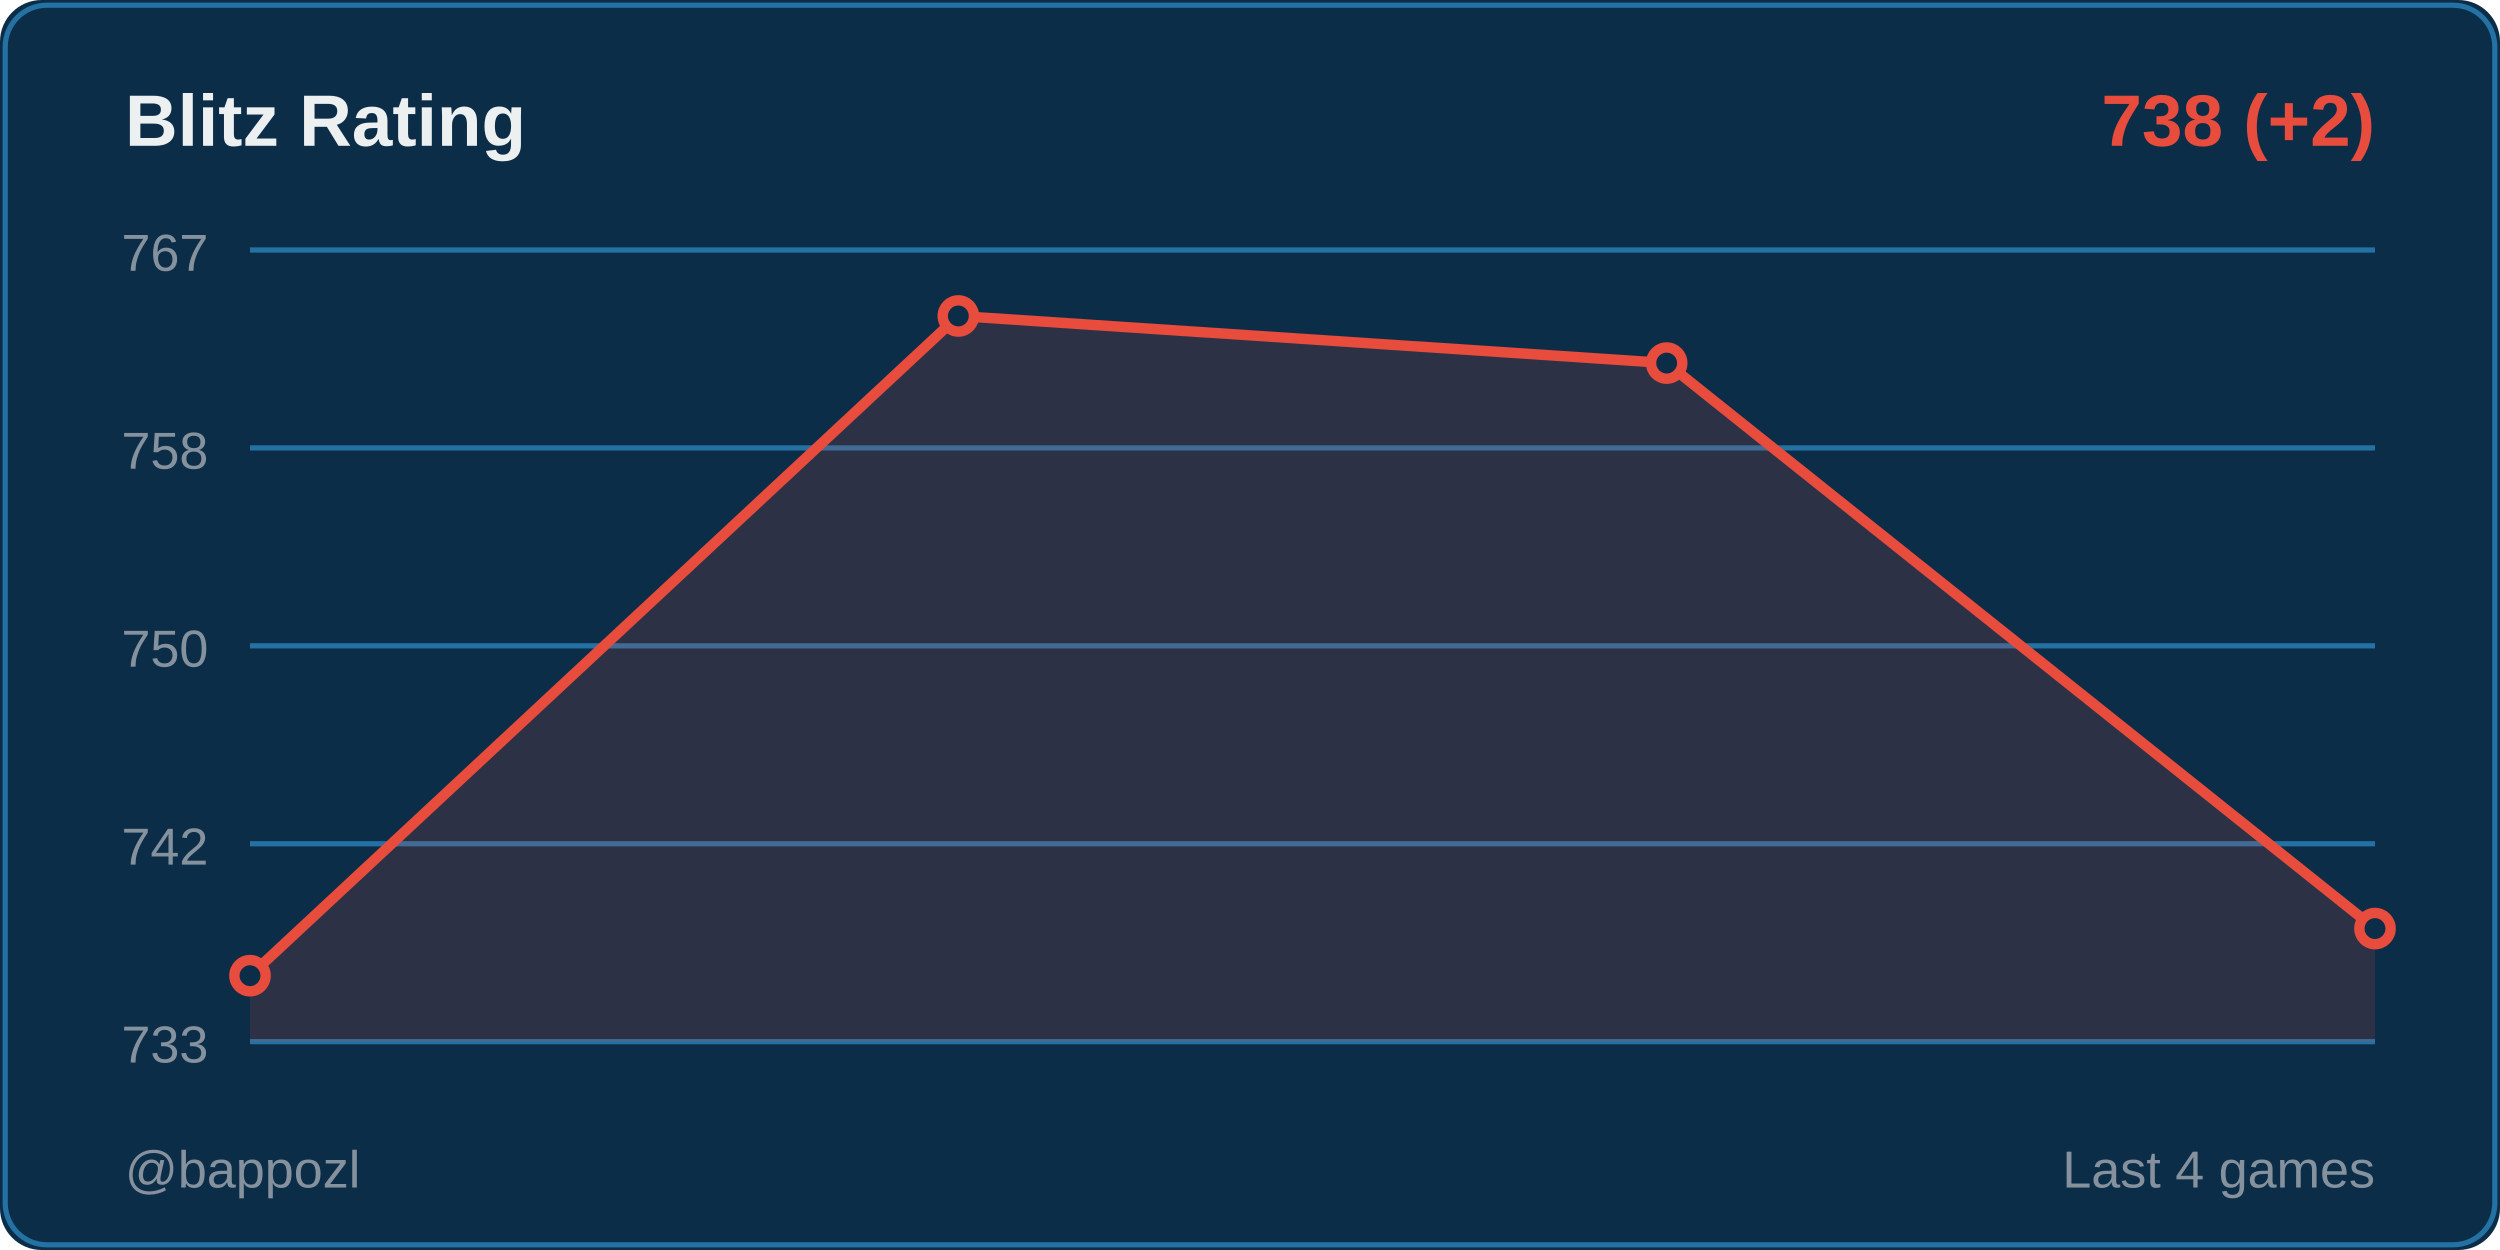
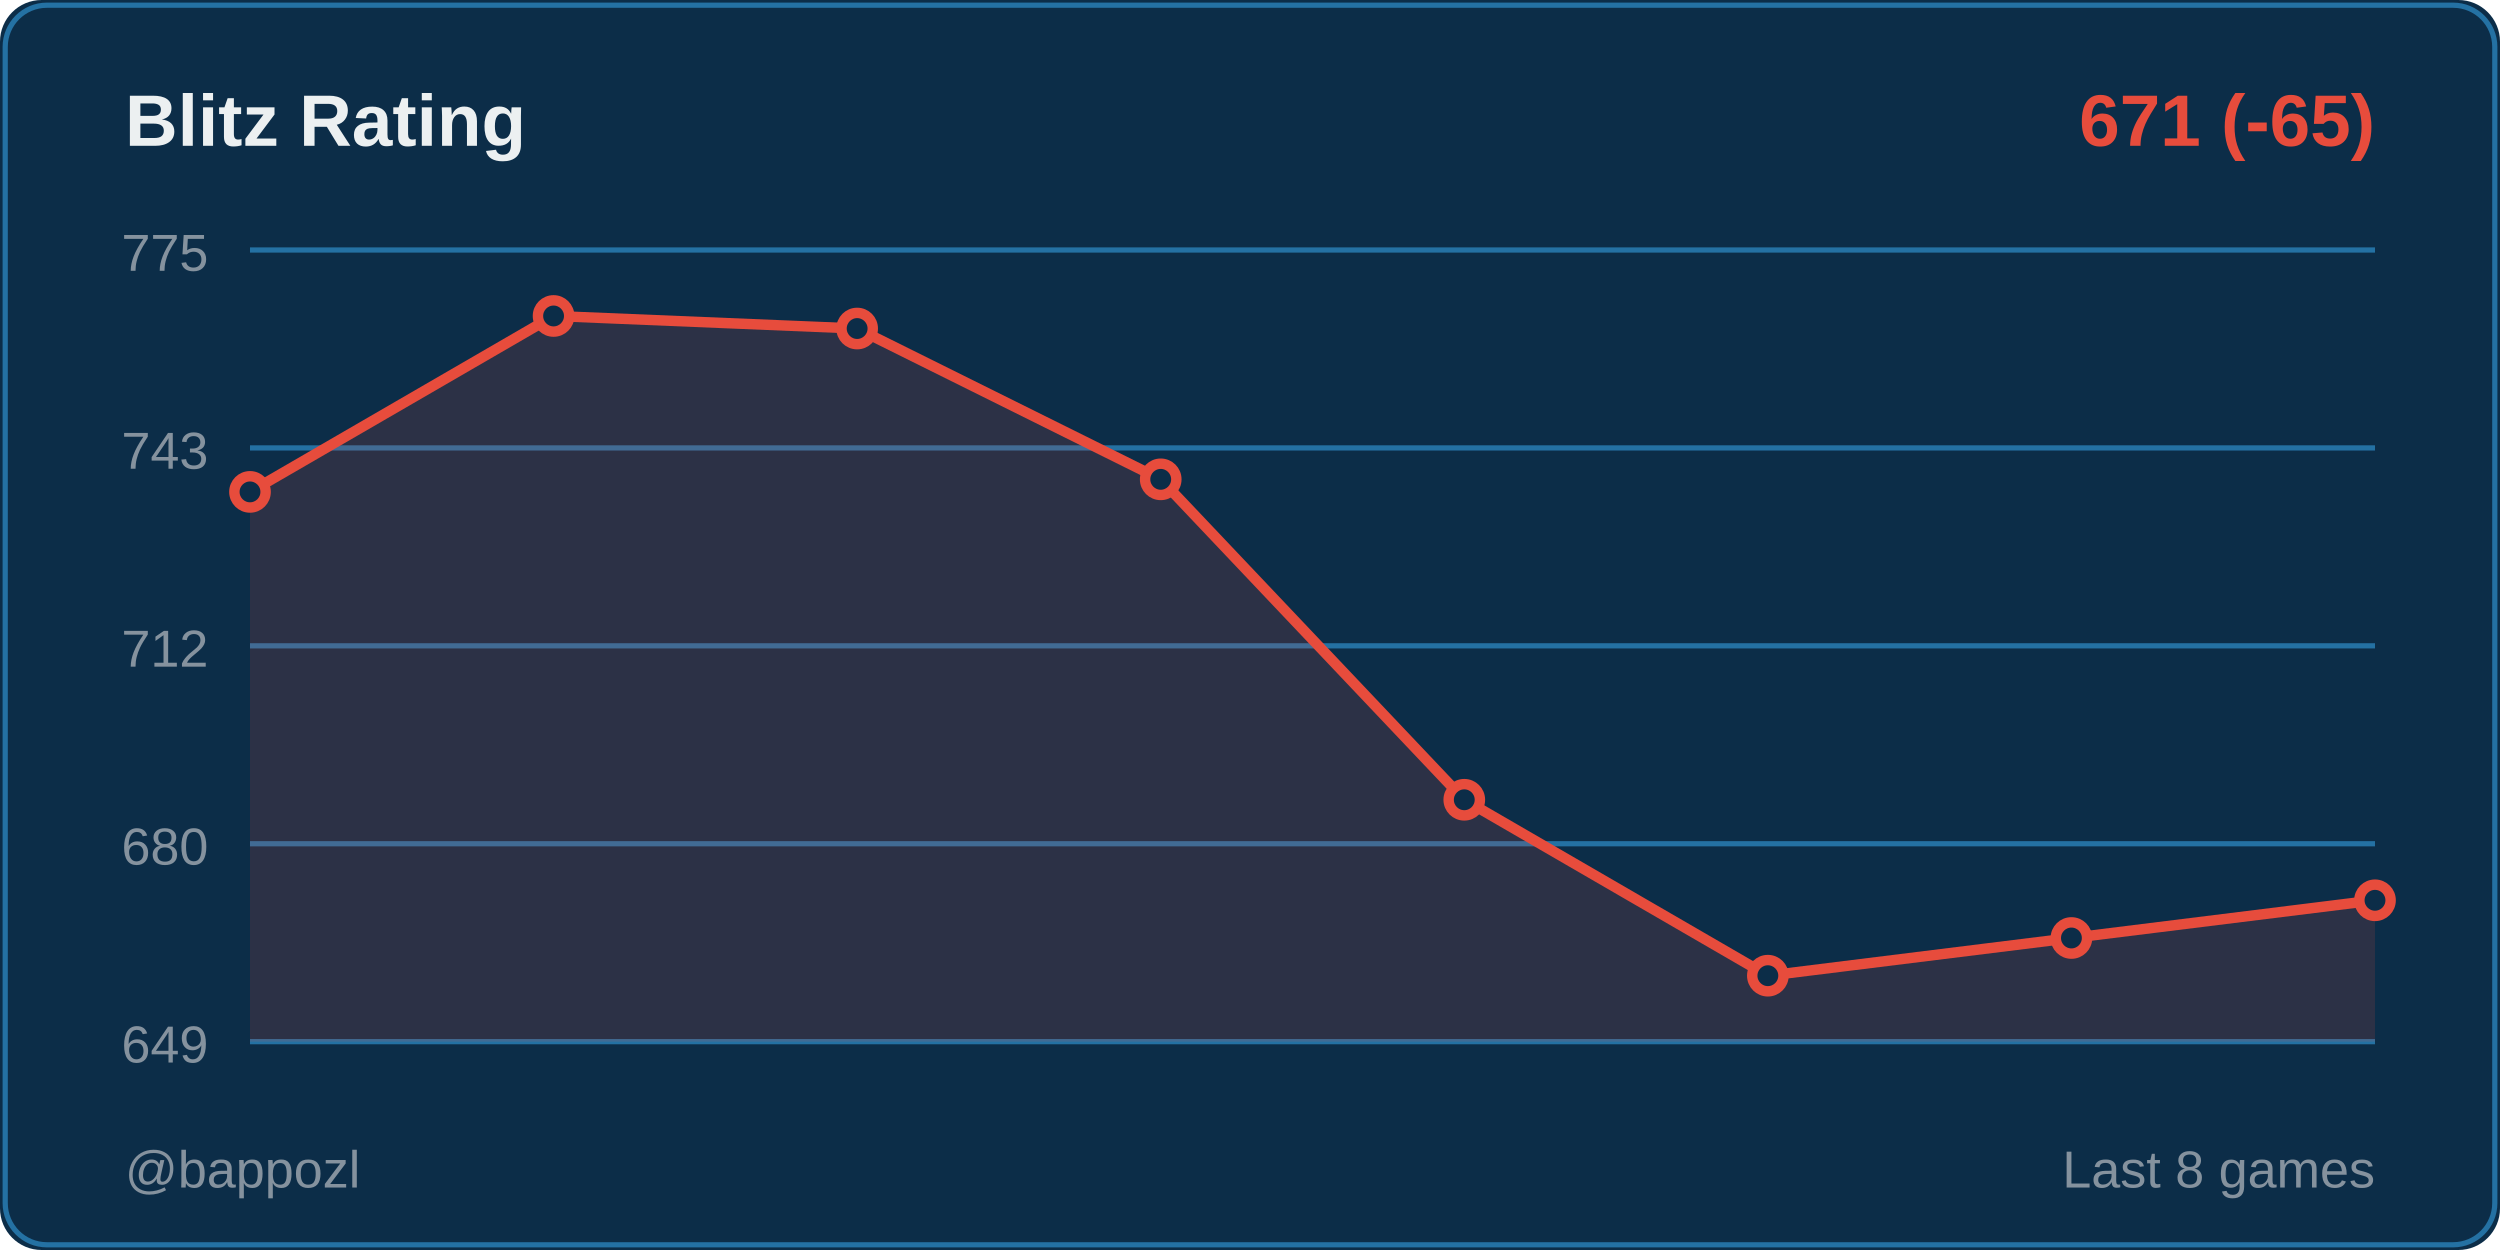
<svg xmlns="http://www.w3.org/2000/svg" width="480" height="240">
  <rect width="480" height="240" fill="#0c2d48" rx="8" />
  <rect x="1" y="1" width="478" height="238" fill="none" stroke="#2471a3" rx="8" />
  <text x="24" y="28" fill="#ecf0f1" font-size="14" font-weight="600" font-family="Segoe UI, Arial, sans-serif">
    Blitz Rating
  </text>
  <text x="456" y="28" fill="#e74c3c" font-size="14" font-weight="600" font-family="Segoe UI, Arial, sans-serif" text-anchor="end">
-     738 (+2)
+     671 (-65)
  </text>
  <line x1="48" y1="48" x2="456" y2="48" stroke="#2471a3" stroke-width="1" />
-   <text x="40" y="52" fill="#85929e" font-size="10" font-family="Segoe UI, Arial, sans-serif" text-anchor="end">767</text>
+   <text x="40" y="52" fill="#85929e" font-size="10" font-family="Segoe UI, Arial, sans-serif" text-anchor="end">775</text>
  <line x1="48" y1="86" x2="456" y2="86" stroke="#2471a3" stroke-width="1" />
-   <text x="40" y="90" fill="#85929e" font-size="10" font-family="Segoe UI, Arial, sans-serif" text-anchor="end">758</text>
+   <text x="40" y="90" fill="#85929e" font-size="10" font-family="Segoe UI, Arial, sans-serif" text-anchor="end">743</text>
  <line x1="48" y1="124" x2="456" y2="124" stroke="#2471a3" stroke-width="1" />
-   <text x="40" y="128" fill="#85929e" font-size="10" font-family="Segoe UI, Arial, sans-serif" text-anchor="end">750</text>
+   <text x="40" y="128" fill="#85929e" font-size="10" font-family="Segoe UI, Arial, sans-serif" text-anchor="end">712</text>
  <line x1="48" y1="162" x2="456" y2="162" stroke="#2471a3" stroke-width="1" />
-   <text x="40" y="166" fill="#85929e" font-size="10" font-family="Segoe UI, Arial, sans-serif" text-anchor="end">742</text>
+   <text x="40" y="166" fill="#85929e" font-size="10" font-family="Segoe UI, Arial, sans-serif" text-anchor="end">680</text>
  <line x1="48" y1="200" x2="456" y2="200" stroke="#2471a3" stroke-width="1" />
-   <text x="40" y="204" fill="#85929e" font-size="10" font-family="Segoe UI, Arial, sans-serif" text-anchor="end">733</text>
-   <polygon points="48,200 48,187.333 184,60.667 320,69.714 456,178.286 456,200" fill="#e74c3c" opacity="0.15" />
-   <polyline points="48,187.333 184,60.667 320,69.714 456,178.286" fill="none" stroke="#e74c3c" stroke-width="2" stroke-linecap="round" stroke-linejoin="round" />
-   <circle cx="48" cy="187.333" r="3" fill="#0c2d48" stroke="#e74c3c" stroke-width="2" />
-   <circle cx="184" cy="60.667" r="3" fill="#0c2d48" stroke="#e74c3c" stroke-width="2" />
-   <circle cx="320" cy="69.714" r="3" fill="#0c2d48" stroke="#e74c3c" stroke-width="2" />
-   <circle cx="456" cy="178.286" r="3" fill="#0c2d48" stroke="#e74c3c" stroke-width="2" />
+   <text x="40" y="204" fill="#85929e" font-size="10" font-family="Segoe UI, Arial, sans-serif" text-anchor="end">649</text>
+   <polygon points="48,200 48,94.444 106.286,60.667 164.571,63.079 222.857,92.032 281.143,153.556 339.429,187.333 397.714,180.095 456,172.857 456,200" fill="#e74c3c" opacity="0.15" />
+   <polyline points="48,94.444 106.286,60.667 164.571,63.079 222.857,92.032 281.143,153.556 339.429,187.333 397.714,180.095 456,172.857" fill="none" stroke="#e74c3c" stroke-width="2" stroke-linecap="round" stroke-linejoin="round" />
+   <circle cx="48" cy="94.444" r="3" fill="#0c2d48" stroke="#e74c3c" stroke-width="2" />
+   <circle cx="106.286" cy="60.667" r="3" fill="#0c2d48" stroke="#e74c3c" stroke-width="2" />
+   <circle cx="164.571" cy="63.079" r="3" fill="#0c2d48" stroke="#e74c3c" stroke-width="2" />
+   <circle cx="222.857" cy="92.032" r="3" fill="#0c2d48" stroke="#e74c3c" stroke-width="2" />
+   <circle cx="281.143" cy="153.556" r="3" fill="#0c2d48" stroke="#e74c3c" stroke-width="2" />
+   <circle cx="339.429" cy="187.333" r="3" fill="#0c2d48" stroke="#e74c3c" stroke-width="2" />
+   <circle cx="397.714" cy="180.095" r="3" fill="#0c2d48" stroke="#e74c3c" stroke-width="2" />
+   <circle cx="456" cy="172.857" r="3" fill="#0c2d48" stroke="#e74c3c" stroke-width="2" />
  <text x="24" y="228" fill="#85929e" font-size="10" font-family="Segoe UI, Arial, sans-serif">
    @bappozl
  </text>
  <text x="456" y="228" fill="#85929e" font-size="10" font-family="Segoe UI, Arial, sans-serif" text-anchor="end">
-     Last 4 games
+     Last 8 games
  </text>
</svg>
